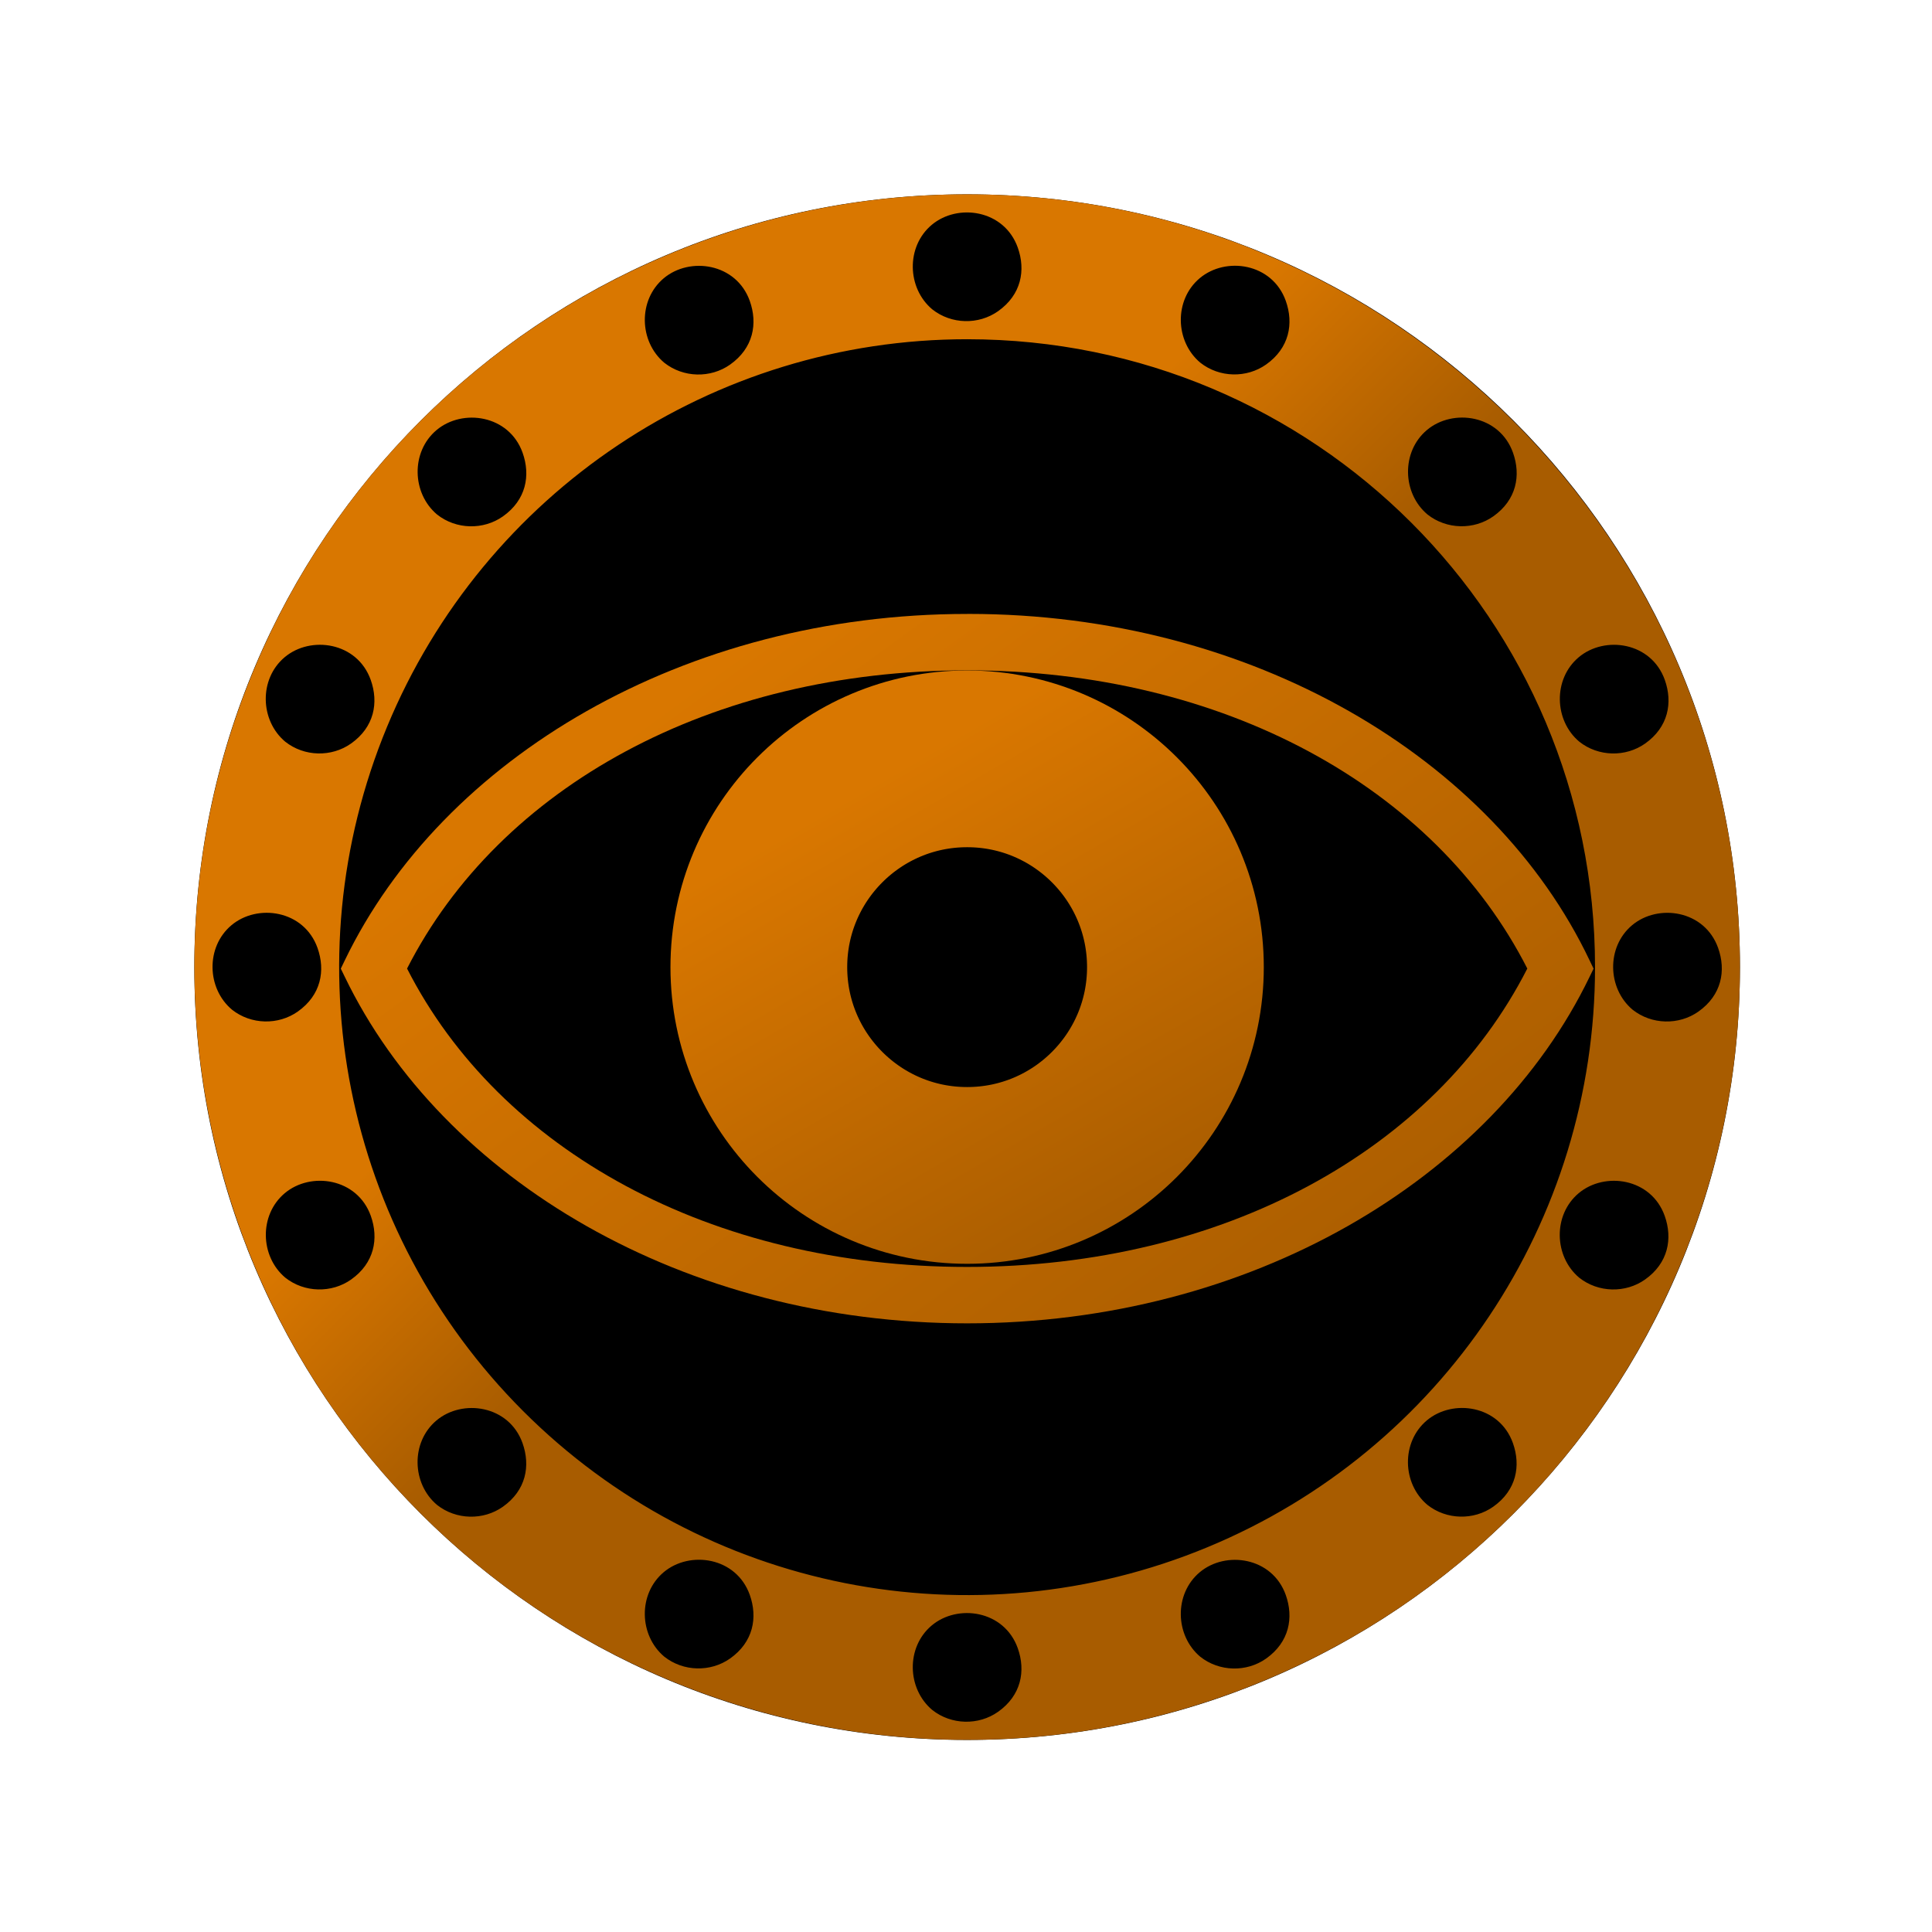
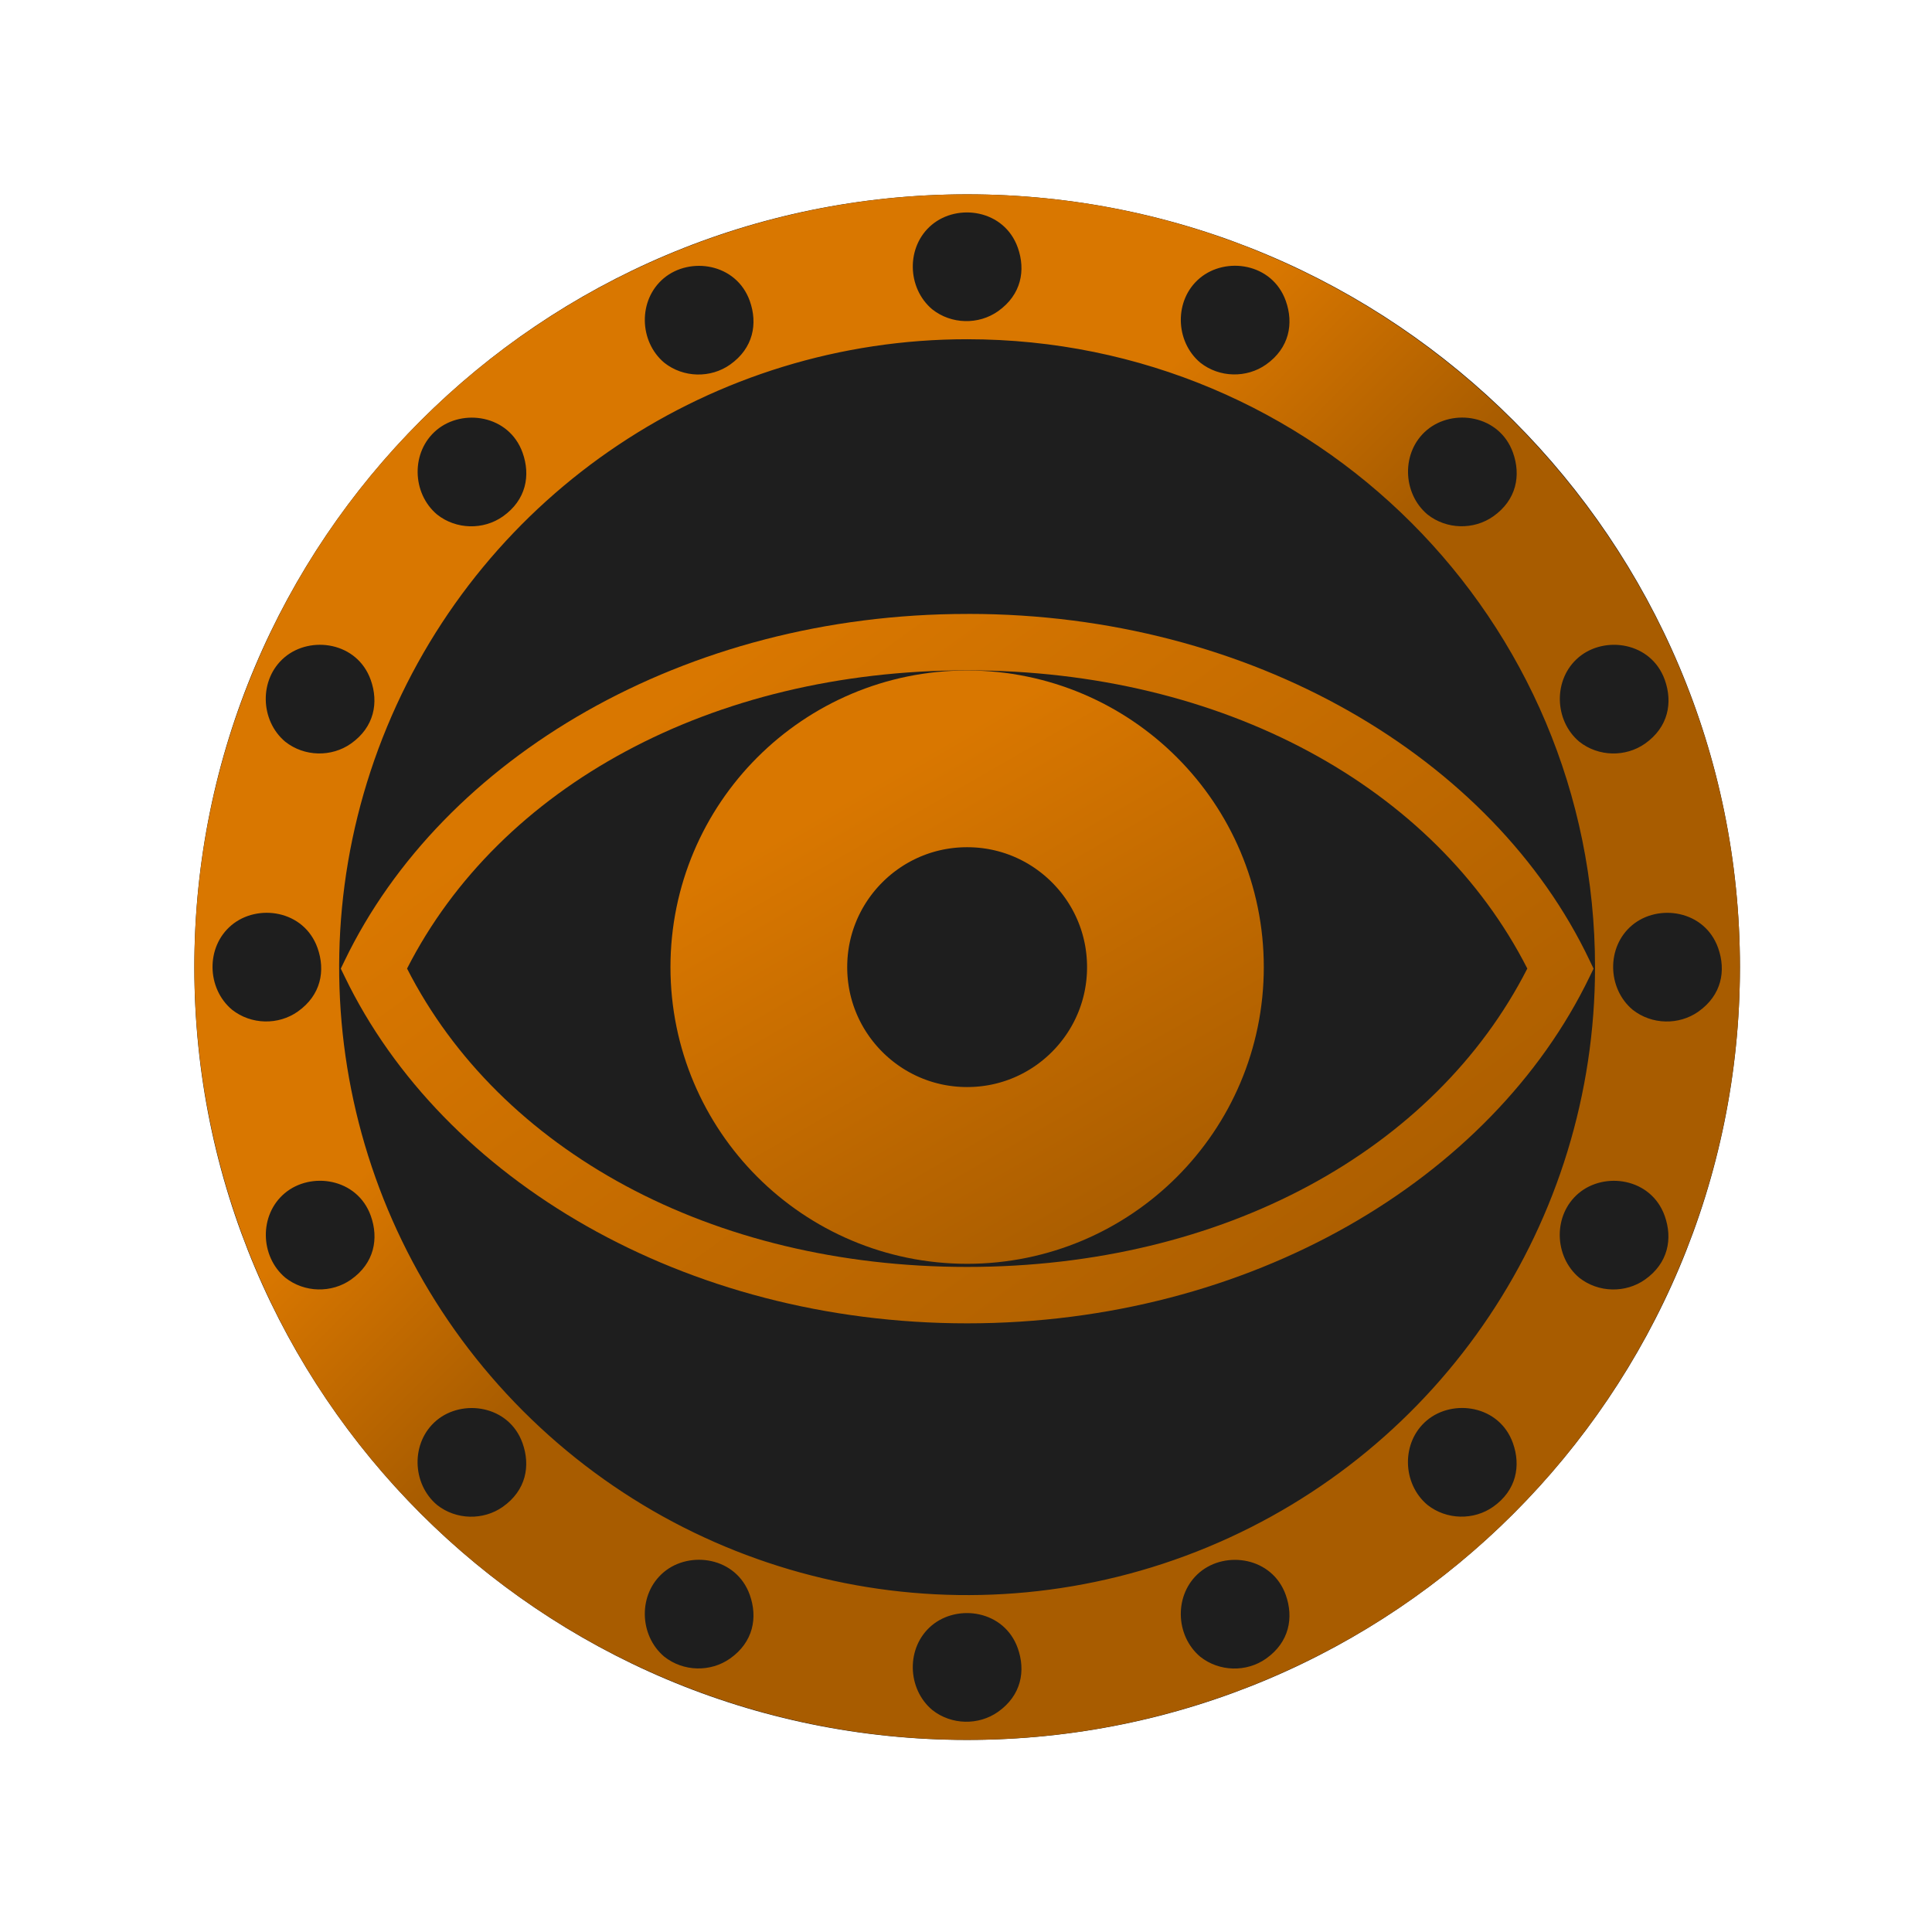
<svg xmlns="http://www.w3.org/2000/svg" xmlns:xlink="http://www.w3.org/1999/xlink" xml:space="preserve" width="512" height="512" class="snail_eye" style="background-color:transparent">
  <defs>
    <linearGradient id="b">
      <stop offset="0" style="stop-color:#d97700" />
      <stop offset=".8" style="stop-color:#a85c00" />
    </linearGradient>
    <linearGradient id="a">
      <stop offset="0" style="stop-color:#d97700" />
      <stop offset=".2" style="stop-color:#a85c00" />
    </linearGradient>
    <linearGradient xlink:href="#a" id="c" x1="0" x2="512" y1="0" y2="512" gradientUnits="userSpaceOnUse" />
    <linearGradient xlink:href="#b" id="d" x1="221.125" x2="331.379" y1="191.955" y2="382.636" gradientTransform="translate(3 3)" gradientUnits="userSpaceOnUse" />
    <linearGradient xlink:href="#a" id="f" x1="190" x2="512" y1="190" y2="512" gradientUnits="userSpaceOnUse" />
    <linearGradient xlink:href="#b" id="e" x1="173" x2="401" y1="155" y2="468" gradientTransform="translate(.5 .5)" gradientUnits="userSpaceOnUse" />
  </defs>
  <g style="display:inline;mix-blend-mode:normal;fill:url(#c);fill-opacity:0" transform="matrix(.8 0 0 .8 51.5 51.5)">
-     <circle cx="256" cy="256" r="256" style="background-color:#1e1e1e;display:inline;mix-blend-mode:normal;fill:#000;fill-opacity:1;stroke-width:2;image-rendering:auto;opacity:1" />
+     <circle cx="256" cy="256" r="256" style="display:inline;mix-blend-mode:normal;fill:#1e1e1e;fill-opacity:1;stroke-width:2;image-rendering:auto;opacity:1" />
    <circle cx="256" cy="256" r="69" style="display:inline;fill:none;fill-opacity:1;fill-rule:evenodd;stroke:url(#d);stroke-width:58.549;stroke-dasharray:none;stroke-opacity:1" />
-     <path d="M256 139c-93.648 0-173.75 47.591-206.182 114.803l-1.3 2.697 1.3 2.668C82.249 326.38 162.352 374 256 374c93.648 0 173.786-47.62 206.217-114.832l1.3-2.668-1.3-2.697C430.278 186.582 350.14 138.99 256.492 138.99Zm0 18.688c84.825 0 154.891 38.584 185.566 98.783-30.668 60.211-100.73 98.841-185.566 98.841s-154.862-38.63-185.53-98.84c30.675-60.2 100.705-98.784 185.53-98.784z" style="color:#000;fill:url(#e);fill-opacity:1;-inkscape-stroke:none" />
-     <path d="M244.444 38.097c-8.38-7.042-8.737-20.78-.185-27.973 8.635-7.265 24.032-5.03 28.509 7.493 2.685 7.514 1.187 15.656-6.522 21.1-6.436 4.547-15.465 4.399-21.802-.62zm88.784 17.66c-8.38-7.042-8.737-20.779-.185-27.973 8.635-7.264 24.032-5.03 28.509 7.494 2.685 7.513 1.187 15.655-6.522 21.1-6.436 4.546-15.465 4.399-21.802-.62zm75.267 50.293c-8.38-7.042-8.737-20.78-.186-27.973 8.636-7.265 24.033-5.03 28.51 7.494 2.685 7.513 1.187 15.655-6.522 21.1-6.436 4.546-15.465 4.398-21.802-.62zm50.29 75.268c-8.38-7.042-8.736-20.78-.185-27.973 8.636-7.264 24.033-5.03 28.51 7.494 2.685 7.513 1.187 15.655-6.522 21.1-6.436 4.546-15.465 4.398-21.802-.62zm17.659 88.785c-8.38-7.042-8.737-20.78-.186-27.973 8.636-7.264 24.033-5.03 28.51 7.494 2.685 7.513 1.187 15.655-6.522 21.1-6.436 4.546-15.465 4.398-21.802-.62zm-17.69 88.77c-8.38-7.043-8.737-20.78-.185-27.974 8.635-7.264 24.032-5.03 28.509 7.494 2.685 7.513 1.188 15.655-6.522 21.1-6.436 4.546-15.464 4.398-21.802-.62zm-50.287 75.255c-8.38-7.042-8.736-20.78-.185-27.973 8.635-7.264 24.032-5.03 28.509 7.494 2.685 7.513 1.188 15.655-6.522 21.1-6.436 4.546-15.464 4.398-21.802-.62zm-75.245 50.31c-8.38-7.042-8.737-20.78-.185-27.973 8.635-7.264 24.032-5.03 28.509 7.494 2.685 7.513 1.188 15.655-6.522 21.1-6.436 4.546-15.464 4.398-21.802-.62zm-88.782 17.628c-8.38-7.042-8.737-20.78-.185-27.973 8.635-7.264 24.032-5.03 28.509 7.494 2.685 7.513 1.187 15.655-6.522 21.1-6.436 4.546-15.465 4.398-21.802-.62zm-88.771-17.659c-8.38-7.042-8.737-20.78-.185-27.973 8.635-7.264 24.032-5.03 28.509 7.494 2.685 7.513 1.187 15.655-6.522 21.1-6.436 4.546-15.465 4.398-21.802-.62zm-75.276-50.264c-8.38-7.042-8.737-20.78-.185-27.973 8.635-7.264 24.032-5.03 28.509 7.494 2.685 7.513 1.187 15.655-6.522 21.1-6.436 4.546-15.465 4.398-21.802-.62zM30.13 358.866c-8.38-7.042-8.737-20.78-.185-27.973 8.635-7.264 24.032-5.03 28.509 7.494 2.685 7.513 1.187 15.655-6.522 21.1-6.436 4.546-15.465 4.398-21.802-.62zm-17.657-88.772c-8.38-7.042-8.737-20.78-.185-27.973 8.635-7.264 24.032-5.03 28.509 7.494 2.685 7.513 1.187 15.655-6.522 21.1-6.436 4.546-15.465 4.398-21.802-.62zm17.63-88.78c-8.38-7.043-8.736-20.78-.184-27.974 8.635-7.264 24.032-5.03 28.509 7.494 2.685 7.513 1.187 15.655-6.522 21.1-6.436 4.546-15.465 4.398-21.802-.62zm50.313-75.245c-8.38-7.042-8.737-20.78-.185-27.973 8.635-7.265 24.032-5.03 28.509 7.494 2.685 7.513 1.187 15.655-6.522 21.1-6.436 4.546-15.465 4.398-21.802-.62zm75.257-50.285c-8.38-7.042-8.737-20.78-.185-27.973 8.635-7.264 24.032-5.03 28.509 7.494 2.685 7.513 1.187 15.655-6.522 21.1-6.436 4.546-15.465 4.398-21.802-.62zM256 0C152.527 0 59.084 62.436 19.488 158.031c-39.595 95.596-17.665 205.815 55.5 278.98 73.166 73.166 183.385 95.096 278.98 55.5C449.565 452.917 512 359.474 512 256 512 114.9 397.1 0 256 0Zm0 48c115.16 0 208 92.84 208 208 0 84.197-50.615 159.947-128.4 192.166-77.786 32.219-167.134 14.44-226.67-45.096-59.537-59.536-77.315-148.884-45.096-226.67C96.053 98.615 171.804 48 256 48Z" style="color:#000;display:inline;fill:url(#f);fill-opacity:1;paint-order:markers fill stroke" />
+     <path d="M256 139c-93.648 0-173.75 47.591-206.182 114.803l-1.3 2.697 1.3 2.668C82.249 326.38 162.352 374 256 374s173.786-47.62 206.217-114.832l1.3-2.668-1.3-2.697C430.278 186.582 350.14 138.99 256.492 138.99Zm0 18.688c84.825 0 154.891 38.584 185.567 98.783-30.669 60.211-100.73 98.841-185.567 98.841-84.836 0-154.862-38.63-185.53-98.84 30.675-60.2 100.705-98.784 185.53-98.784" style="color:#000;fill:url(#e);fill-opacity:1;-inkscape-stroke:none" />
+     <path d="M244.444 38.097c-8.38-7.042-8.737-20.78-.185-27.973 8.635-7.265 24.032-5.03 28.509 7.493 2.685 7.514 1.187 15.656-6.522 21.1-6.436 4.547-15.465 4.399-21.802-.62m88.784 17.66c-8.38-7.042-8.737-20.779-.185-27.973 8.635-7.264 24.032-5.03 28.509 7.494 2.685 7.513 1.187 15.655-6.522 21.1-6.436 4.546-15.465 4.399-21.802-.62m75.267 50.293c-8.38-7.042-8.737-20.78-.186-27.973 8.636-7.265 24.033-5.03 28.51 7.494 2.685 7.513 1.187 15.655-6.522 21.1-6.436 4.546-15.465 4.398-21.802-.62m50.29 75.268c-8.38-7.042-8.736-20.78-.185-27.973 8.636-7.264 24.033-5.03 28.51 7.494 2.685 7.513 1.187 15.655-6.522 21.1-6.436 4.546-15.465 4.398-21.802-.62m17.659 88.785c-8.38-7.042-8.737-20.78-.186-27.973 8.636-7.264 24.033-5.03 28.51 7.494 2.685 7.513 1.187 15.655-6.522 21.1-6.436 4.546-15.465 4.398-21.802-.62m-17.69 88.77c-8.38-7.043-8.737-20.78-.185-27.974 8.635-7.264 24.032-5.03 28.509 7.494 2.685 7.513 1.188 15.655-6.522 21.1-6.436 4.546-15.464 4.398-21.802-.62m-50.287 75.255c-8.38-7.042-8.736-20.78-.185-27.973 8.635-7.264 24.032-5.03 28.509 7.494 2.685 7.513 1.188 15.655-6.522 21.1-6.436 4.546-15.464 4.398-21.802-.62m-75.245 50.31c-8.38-7.042-8.737-20.78-.185-27.973 8.635-7.264 24.032-5.03 28.509 7.494 2.685 7.513 1.188 15.655-6.522 21.1-6.436 4.546-15.464 4.398-21.802-.62m-88.782 17.628c-8.38-7.042-8.737-20.78-.185-27.973 8.635-7.264 24.032-5.03 28.509 7.494 2.685 7.513 1.187 15.655-6.522 21.1-6.436 4.546-15.465 4.398-21.802-.62m-88.771-17.659c-8.38-7.042-8.737-20.78-.185-27.973 8.635-7.264 24.032-5.03 28.509 7.494 2.685 7.513 1.187 15.655-6.522 21.1-6.436 4.546-15.465 4.398-21.802-.62m-75.276-50.264c-8.38-7.042-8.737-20.78-.185-27.973 8.635-7.264 24.032-5.03 28.509 7.494 2.685 7.513 1.187 15.655-6.522 21.1-6.436 4.546-15.465 4.398-21.802-.62M30.13 358.866c-8.38-7.042-8.737-20.78-.185-27.973 8.635-7.264 24.032-5.03 28.509 7.494 2.685 7.513 1.187 15.655-6.522 21.1-6.436 4.546-15.465 4.398-21.802-.62m-17.657-88.772c-8.38-7.042-8.737-20.78-.185-27.973 8.635-7.264 24.032-5.03 28.509 7.494 2.685 7.513 1.187 15.655-6.522 21.1-6.436 4.546-15.465 4.398-21.802-.62m17.63-88.78c-8.38-7.043-8.736-20.78-.184-27.974 8.635-7.264 24.032-5.03 28.509 7.494 2.685 7.513 1.187 15.655-6.522 21.1-6.436 4.546-15.465 4.398-21.802-.62m50.313-75.245c-8.38-7.042-8.737-20.78-.185-27.973 8.635-7.265 24.032-5.03 28.509 7.494 2.685 7.513 1.187 15.655-6.522 21.1-6.436 4.546-15.465 4.398-21.802-.62m75.257-50.285c-8.38-7.042-8.737-20.78-.185-27.973 8.635-7.264 24.032-5.03 28.509 7.494 2.685 7.513 1.187 15.655-6.522 21.1-6.436 4.546-15.465 4.398-21.802-.62M256 0C152.527 0 59.084 62.436 19.488 158.031c-39.595 95.596-17.665 205.815 55.5 278.98 73.166 73.166 183.385 95.096 278.98 55.5C449.565 452.917 512 359.474 512 256 512 114.9 397.1 0 256 0m0 48c115.16 0 208 92.84 208 208 0 84.197-50.615 159.947-128.4 192.166-77.786 32.219-167.134 14.44-226.67-45.096S31.615 254.186 63.834 176.4C96.053 98.615 171.804 48 256 48" style="color:#000;display:inline;fill:url(#f);fill-opacity:1;paint-order:markers fill stroke" />
  </g>
</svg>
